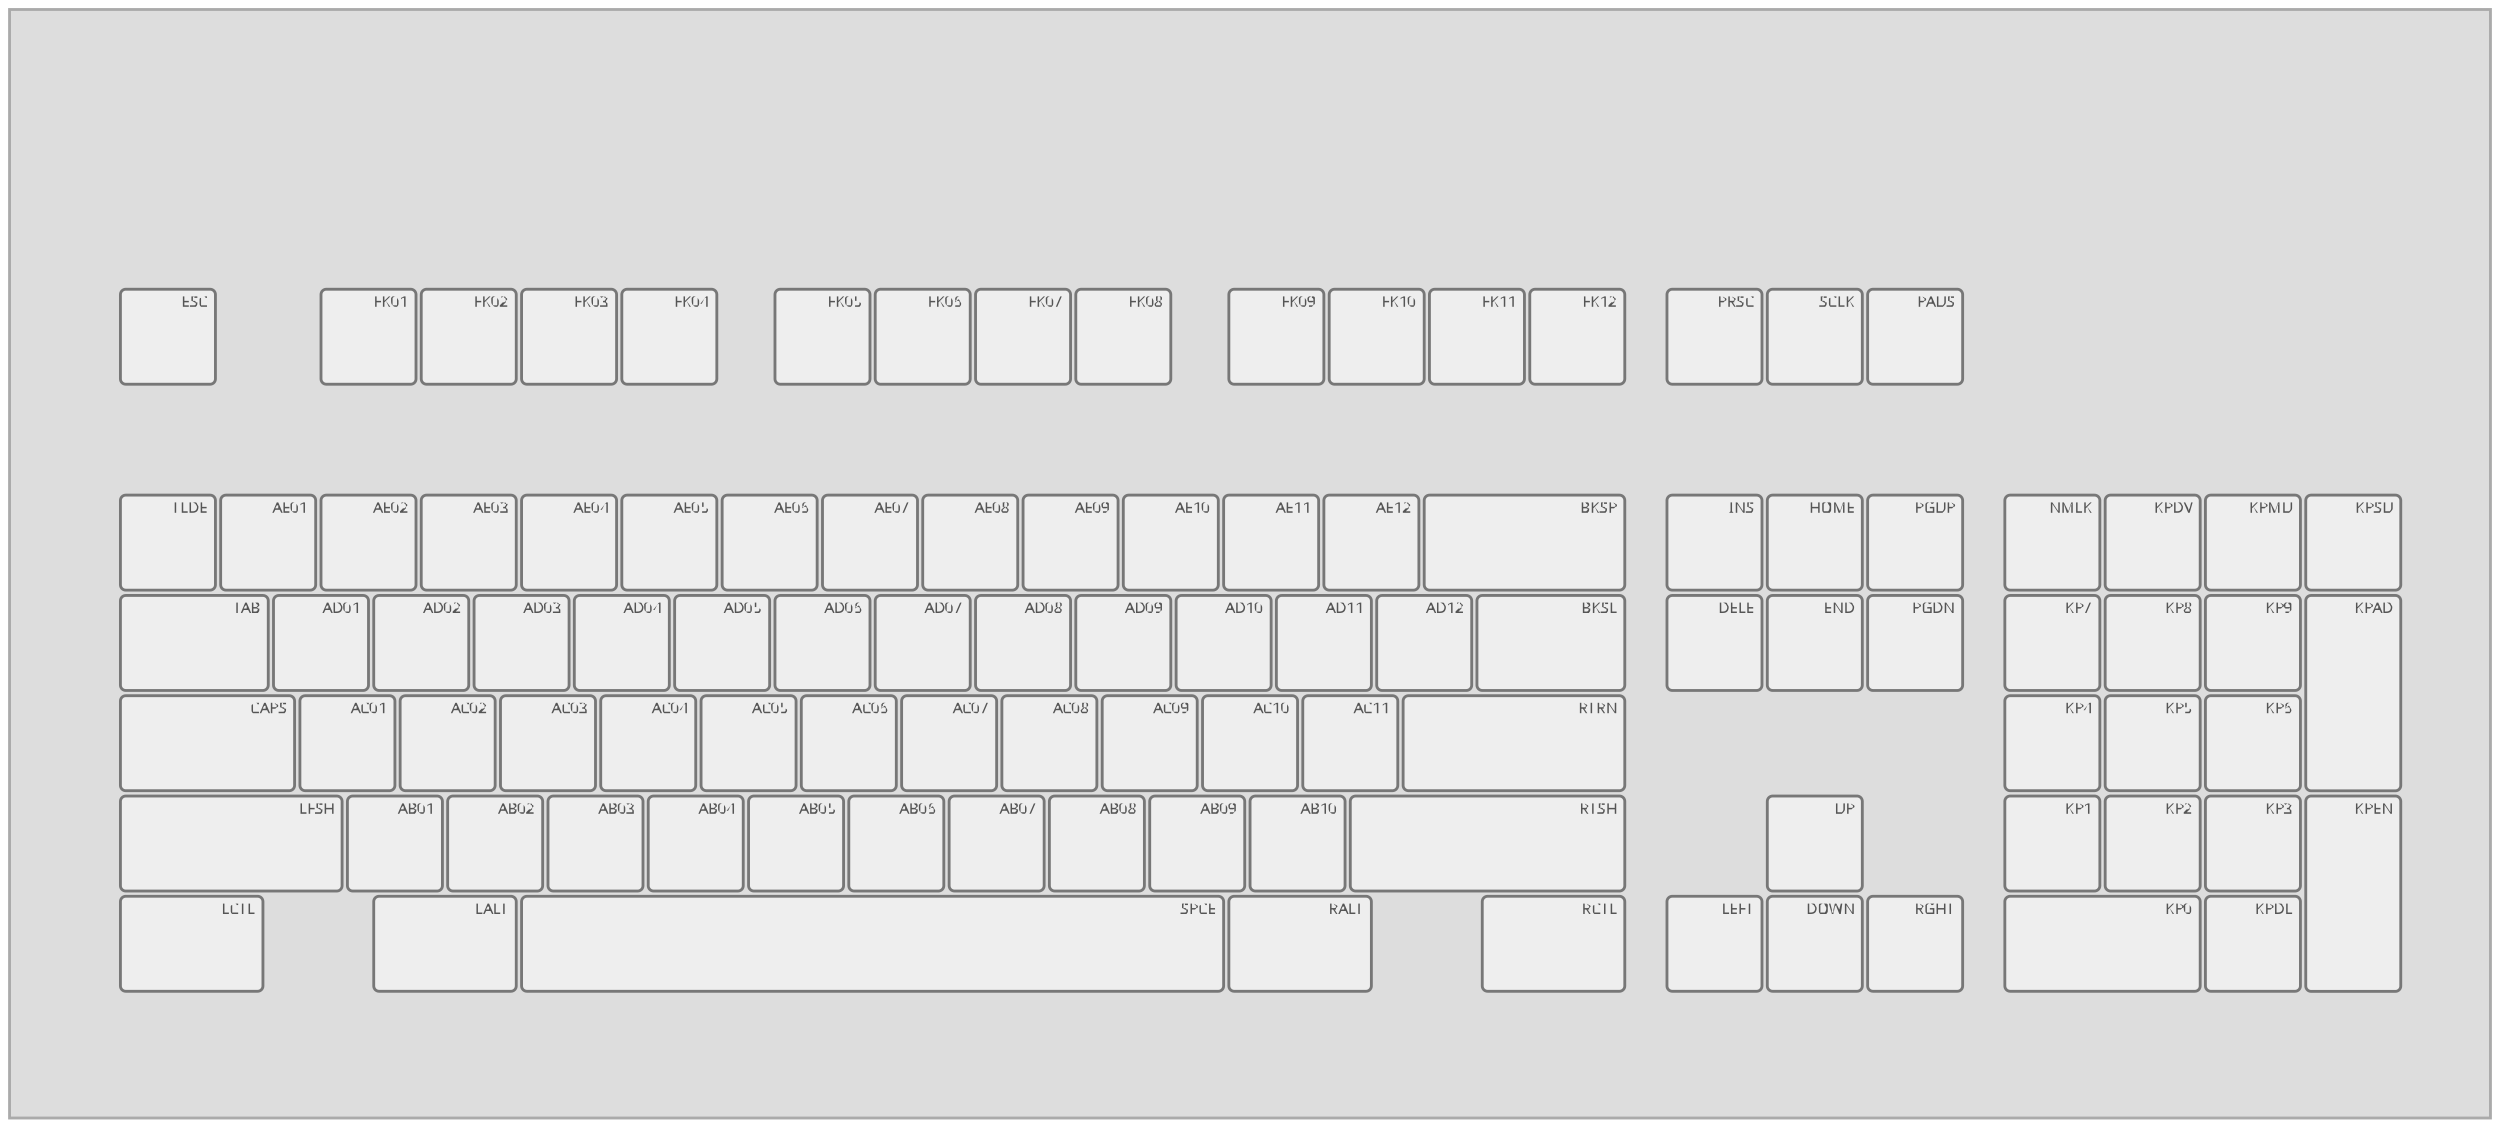
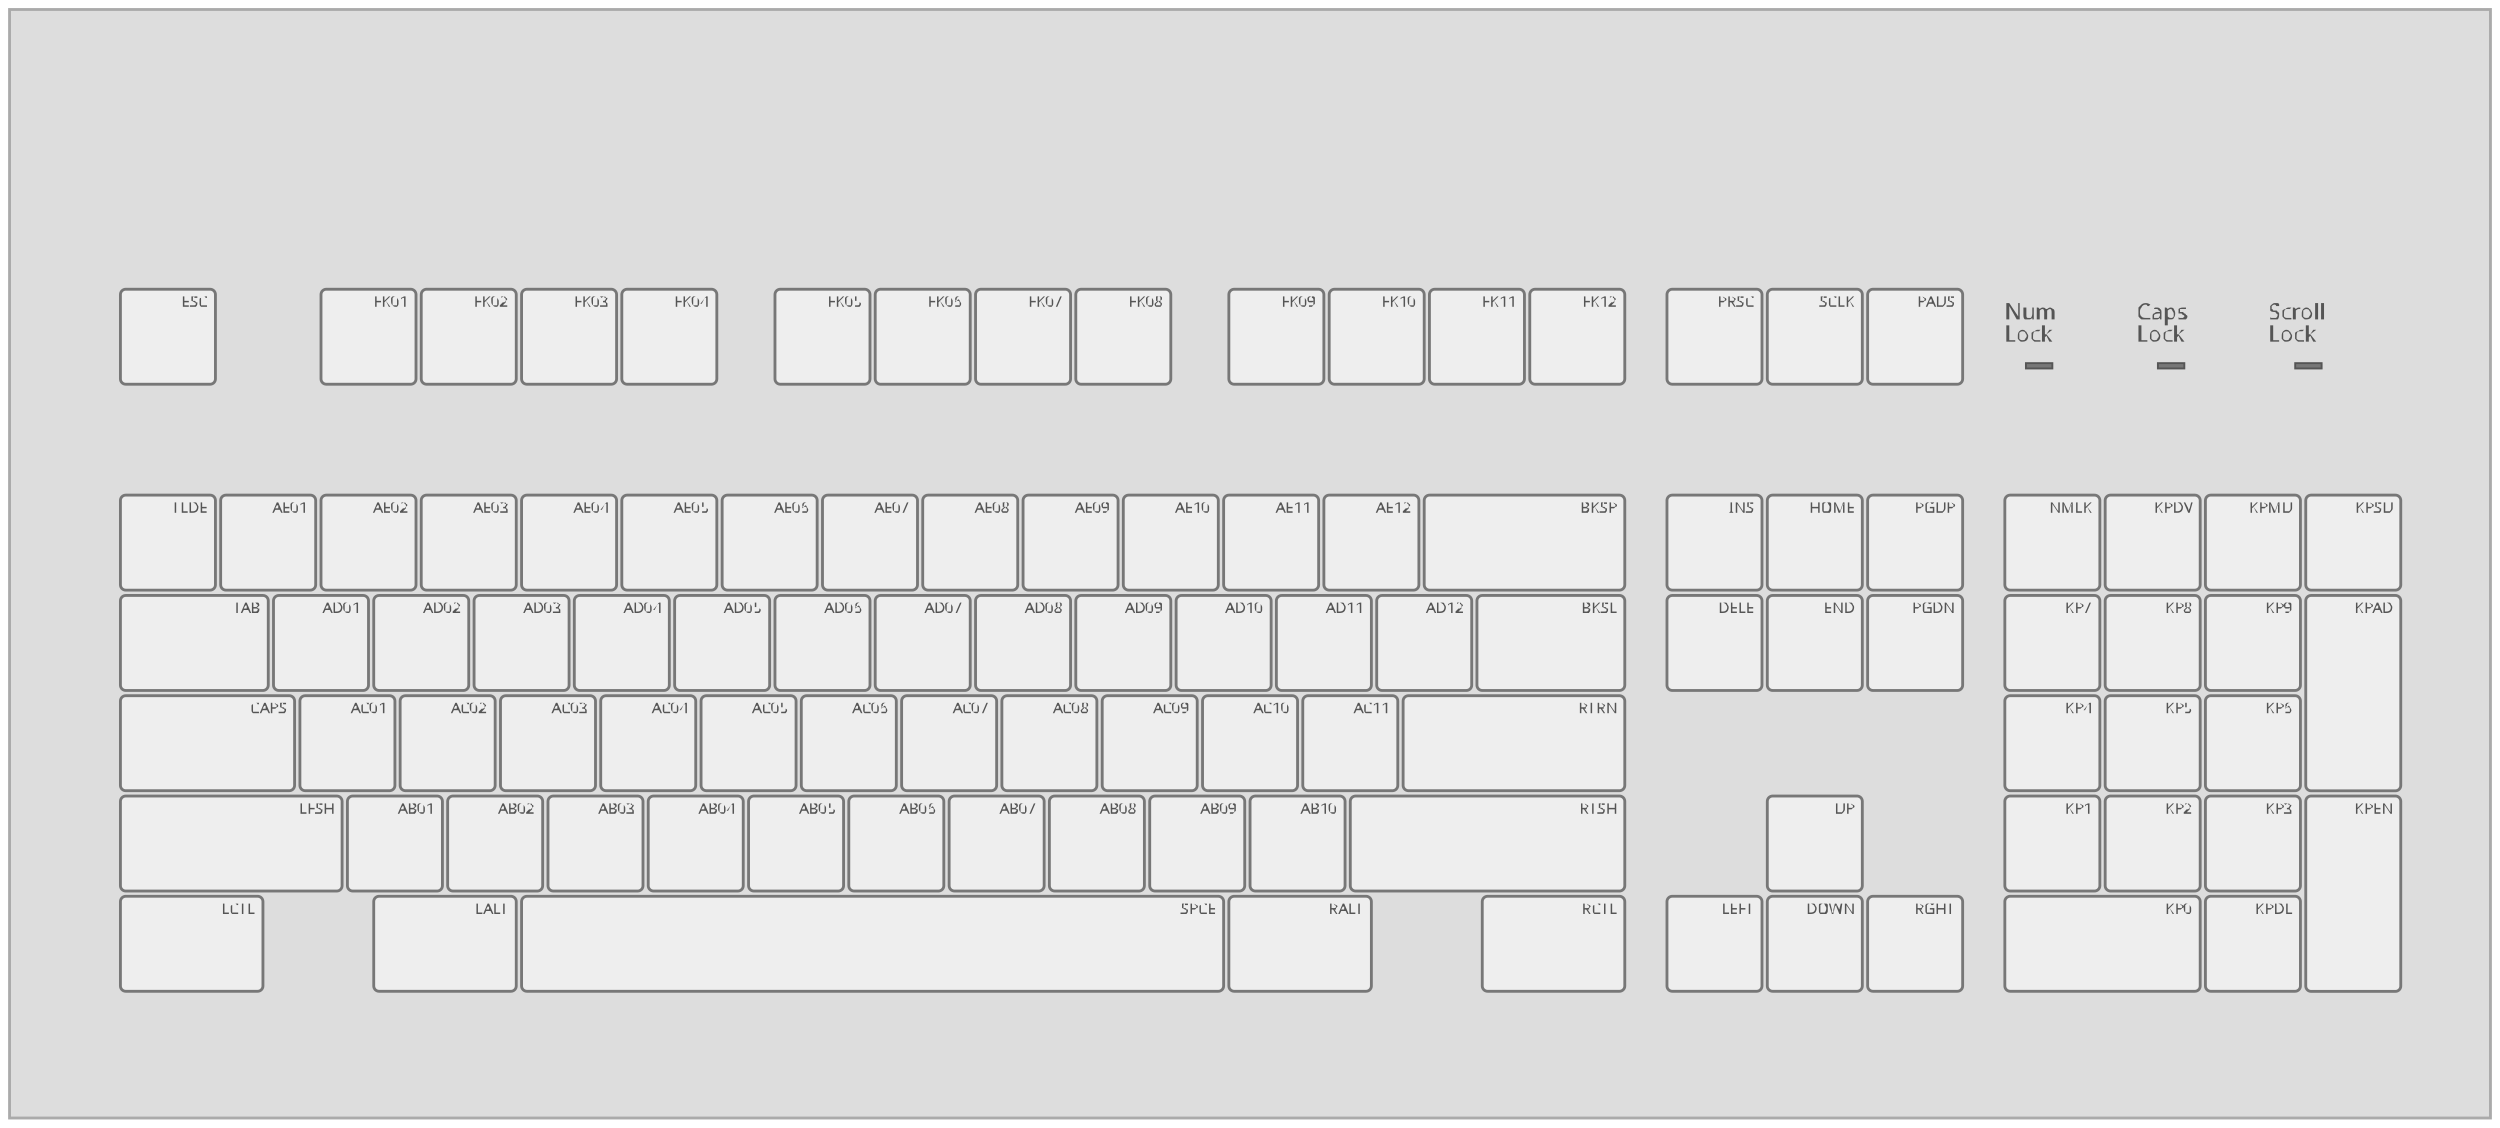
<svg xmlns="http://www.w3.org/2000/svg" width="1578.667" height="712" viewBox="-0.1 -0.1 26.311 11.867">
-   <style>.keyboard-frame { fill: var(--doodad-fill, #ddd); stroke: #aaa; stroke-width: 0.03; }.key { fill: var(--key-fill, #eee); stroke: #777; stroke-width: 0.03; }.key-id { fill: var(--key-id-fill, #555); font: 0.16px sans-serif; pointer-events: none; }</style>
+   <style>.keyboard-frame { fill: var(--doodad-fill, #ddd); stroke: #aaa; stroke-width: 0.03; }.key { fill: var(--key-fill, #eee); stroke: #777; stroke-width: 0.03; }.key-id { fill: var(--key-id-fill, #555); font: 0.16px sans-serif; pointer-events: none; }.indicator { fill: var(--indicator-off-fill, #777); stroke: #555; stroke-width: 0.02; }.label { fill: var(--label-fill, #555); font-family: sans-serif; pointer-events: none; }</style>
  <g id="keyboard-geometry">
    <g id="keyboard-decorations">
      <rect class="keyboard-frame" x="0" y="0" width="26.111" height="11.667" />
+       <rect class="indicator" id="indicator-Num-Lock" x="21.222" y="3.722" width="0.278" height="0.056" style="--indicator-off-fill: #1e4d2b" />
+       <rect class="indicator" id="indicator-Caps-Lock" x="22.611" y="3.722" width="0.278" height="0.056" style="--indicator-off-fill: #1e4d2b" />
+       <rect class="indicator" id="indicator-Scroll-Lock" x="24.056" y="3.722" width="0.278" height="0.056" style="--indicator-off-fill: #1e4d2b" />
+       <text class="label" id="label-NumLockLabel" x="21" y="3.172" text-anchor="start" dominant-baseline="central" font-size="0.233" style="--label-fill: #333">
+         <tspan x="21" dy="0">Num</tspan>
+         <tspan x="21" dy="0.233">Lock</tspan>
+       </text>
+       <text class="label" id="label-CapsLockLabel" x="22.389" y="3.172" text-anchor="start" dominant-baseline="central" font-size="0.233" style="--label-fill: #333">
+         <tspan x="22.389" dy="0">Caps</tspan>
+         <tspan x="22.389" dy="0.233">Lock</tspan>
+       </text>
+       <text class="label" id="label-ScrollLockLabel" x="23.778" y="3.172" text-anchor="start" dominant-baseline="central" font-size="0.233" style="--label-fill: #333">
+         <tspan x="23.778" dy="0">Scroll</tspan>
+         <tspan x="23.778" dy="0.233">Lock</tspan>
+       </text>
    </g>
    <g id="keys">
      <g id="key-ESC" data-key-id="ESC" data-kbd-keycode="1">
        <rect class="key" x="1.167" y="2.944" width="1" height="1" rx="0.056" ry="0.056" style="--key-fill: #555" />
      </g>
      <g id="key-FK01" data-key-id="FK01" data-kbd-keycode="59">
        <rect class="key" x="3.278" y="2.944" width="1" height="1" rx="0.056" ry="0.056" />
      </g>
      <g id="key-FK02" data-key-id="FK02" data-kbd-keycode="60">
        <rect class="key" x="4.333" y="2.944" width="1" height="1" rx="0.056" ry="0.056" />
      </g>
      <g id="key-FK03" data-key-id="FK03" data-kbd-keycode="61">
        <rect class="key" x="5.389" y="2.944" width="1" height="1" rx="0.056" ry="0.056" />
      </g>
      <g id="key-FK04" data-key-id="FK04" data-kbd-keycode="62">
        <rect class="key" x="6.444" y="2.944" width="1" height="1" rx="0.056" ry="0.056" />
      </g>
      <g id="key-FK05" data-key-id="FK05" data-kbd-keycode="63">
        <rect class="key" x="8.056" y="2.944" width="1" height="1" rx="0.056" ry="0.056" />
      </g>
      <g id="key-FK06" data-key-id="FK06" data-kbd-keycode="64">
        <rect class="key" x="9.111" y="2.944" width="1" height="1" rx="0.056" ry="0.056" />
      </g>
      <g id="key-FK07" data-key-id="FK07" data-kbd-keycode="65">
        <rect class="key" x="10.167" y="2.944" width="1" height="1" rx="0.056" ry="0.056" />
      </g>
      <g id="key-FK08" data-key-id="FK08" data-kbd-keycode="66">
        <rect class="key" x="11.222" y="2.944" width="1" height="1" rx="0.056" ry="0.056" />
      </g>
      <g id="key-FK09" data-key-id="FK09" data-kbd-keycode="67">
        <rect class="key" x="12.833" y="2.944" width="1" height="1" rx="0.056" ry="0.056" />
      </g>
      <g id="key-FK10" data-key-id="FK10" data-kbd-keycode="68">
        <rect class="key" x="13.889" y="2.944" width="1" height="1" rx="0.056" ry="0.056" />
      </g>
      <g id="key-FK11" data-key-id="FK11" data-kbd-keycode="87">
        <rect class="key" x="14.944" y="2.944" width="1" height="1" rx="0.056" ry="0.056" />
      </g>
      <g id="key-FK12" data-key-id="FK12" data-kbd-keycode="88">
        <rect class="key" x="16" y="2.944" width="1" height="1" rx="0.056" ry="0.056" />
      </g>
      <g id="key-PRSC" data-key-id="PRSC" data-kbd-keycode="99">
        <rect class="key" x="17.444" y="2.944" width="1" height="1" rx="0.056" ry="0.056" />
      </g>
      <g id="key-SCLK" data-key-id="SCLK" data-kbd-keycode="70">
        <rect class="key" x="18.5" y="2.944" width="1" height="1" rx="0.056" ry="0.056" />
      </g>
      <g id="key-PAUS" data-key-id="PAUS" data-kbd-keycode="119">
        <rect class="key" x="19.556" y="2.944" width="1" height="1" rx="0.056" ry="0.056" />
      </g>
      <g id="key-TLDE" data-key-id="TLDE" data-kbd-keycode="41">
        <rect class="key" x="1.167" y="5.111" width="1" height="1" rx="0.056" ry="0.056" />
      </g>
      <g id="key-AE01" data-key-id="AE01" data-kbd-keycode="2">
        <rect class="key" x="2.222" y="5.111" width="1" height="1" rx="0.056" ry="0.056" />
      </g>
      <g id="key-AE02" data-key-id="AE02" data-kbd-keycode="3">
        <rect class="key" x="3.278" y="5.111" width="1" height="1" rx="0.056" ry="0.056" />
      </g>
      <g id="key-AE03" data-key-id="AE03" data-kbd-keycode="4">
        <rect class="key" x="4.333" y="5.111" width="1" height="1" rx="0.056" ry="0.056" />
      </g>
      <g id="key-AE04" data-key-id="AE04" data-kbd-keycode="5">
        <rect class="key" x="5.389" y="5.111" width="1" height="1" rx="0.056" ry="0.056" />
      </g>
      <g id="key-AE05" data-key-id="AE05" data-kbd-keycode="6">
        <rect class="key" x="6.444" y="5.111" width="1" height="1" rx="0.056" ry="0.056" />
      </g>
      <g id="key-AE06" data-key-id="AE06" data-kbd-keycode="7">
        <rect class="key" x="7.5" y="5.111" width="1" height="1" rx="0.056" ry="0.056" />
      </g>
      <g id="key-AE07" data-key-id="AE07" data-kbd-keycode="8">
        <rect class="key" x="8.556" y="5.111" width="1" height="1" rx="0.056" ry="0.056" />
      </g>
      <g id="key-AE08" data-key-id="AE08" data-kbd-keycode="9">
        <rect class="key" x="9.611" y="5.111" width="1" height="1" rx="0.056" ry="0.056" />
      </g>
      <g id="key-AE09" data-key-id="AE09" data-kbd-keycode="10">
        <rect class="key" x="10.667" y="5.111" width="1" height="1" rx="0.056" ry="0.056" />
      </g>
      <g id="key-AE10" data-key-id="AE10" data-kbd-keycode="11">
        <rect class="key" x="11.722" y="5.111" width="1" height="1" rx="0.056" ry="0.056" />
      </g>
      <g id="key-AE11" data-key-id="AE11" data-kbd-keycode="12">
        <rect class="key" x="12.778" y="5.111" width="1" height="1" rx="0.056" ry="0.056" />
      </g>
      <g id="key-AE12" data-key-id="AE12" data-kbd-keycode="13">
        <rect class="key" x="13.833" y="5.111" width="1" height="1" rx="0.056" ry="0.056" />
      </g>
      <g id="key-BKSP" data-key-id="BKSP" data-kbd-keycode="14">
        <rect class="key" x="14.889" y="5.111" width="2.111" height="1" rx="0.056" ry="0.056" style="--key-fill: #555" />
      </g>
      <g id="key-TAB" data-key-id="TAB" data-kbd-keycode="15">
        <rect class="key" x="1.167" y="6.167" width="1.556" height="1" rx="0.056" ry="0.056" style="--key-fill: #555" />
      </g>
      <g id="key-AD01" data-key-id="AD01" data-kbd-keycode="16">
        <rect class="key" x="2.778" y="6.167" width="1" height="1" rx="0.056" ry="0.056" />
      </g>
      <g id="key-AD02" data-key-id="AD02" data-kbd-keycode="17">
        <rect class="key" x="3.833" y="6.167" width="1" height="1" rx="0.056" ry="0.056" />
      </g>
      <g id="key-AD03" data-key-id="AD03" data-kbd-keycode="18">
        <rect class="key" x="4.889" y="6.167" width="1" height="1" rx="0.056" ry="0.056" />
      </g>
      <g id="key-AD04" data-key-id="AD04" data-kbd-keycode="19">
        <rect class="key" x="5.944" y="6.167" width="1" height="1" rx="0.056" ry="0.056" />
      </g>
      <g id="key-AD05" data-key-id="AD05" data-kbd-keycode="20">
        <rect class="key" x="7" y="6.167" width="1" height="1" rx="0.056" ry="0.056" />
      </g>
      <g id="key-AD06" data-key-id="AD06" data-kbd-keycode="21">
        <rect class="key" x="8.056" y="6.167" width="1" height="1" rx="0.056" ry="0.056" />
      </g>
      <g id="key-AD07" data-key-id="AD07" data-kbd-keycode="22">
        <rect class="key" x="9.111" y="6.167" width="1" height="1" rx="0.056" ry="0.056" />
      </g>
      <g id="key-AD08" data-key-id="AD08" data-kbd-keycode="23">
        <rect class="key" x="10.167" y="6.167" width="1" height="1" rx="0.056" ry="0.056" />
      </g>
      <g id="key-AD09" data-key-id="AD09" data-kbd-keycode="24">
        <rect class="key" x="11.222" y="6.167" width="1" height="1" rx="0.056" ry="0.056" />
      </g>
      <g id="key-AD10" data-key-id="AD10" data-kbd-keycode="25">
        <rect class="key" x="12.278" y="6.167" width="1" height="1" rx="0.056" ry="0.056" />
      </g>
      <g id="key-AD11" data-key-id="AD11" data-kbd-keycode="26">
        <rect class="key" x="13.333" y="6.167" width="1" height="1" rx="0.056" ry="0.056" />
      </g>
      <g id="key-AD12" data-key-id="AD12" data-kbd-keycode="27">
        <rect class="key" x="14.389" y="6.167" width="1" height="1" rx="0.056" ry="0.056" />
      </g>
      <g id="key-BKSL" data-key-id="BKSL" data-kbd-keycode="43">
        <rect class="key" x="15.444" y="6.167" width="1.556" height="1" rx="0.056" ry="0.056" />
      </g>
      <g id="key-CAPS" data-key-id="CAPS" data-kbd-keycode="58">
        <rect class="key" x="1.167" y="7.222" width="1.833" height="1" rx="0.056" ry="0.056" style="--key-fill: #555" />
      </g>
      <g id="key-AC01" data-key-id="AC01" data-kbd-keycode="30">
        <rect class="key" x="3.056" y="7.222" width="1" height="1" rx="0.056" ry="0.056" />
      </g>
      <g id="key-AC02" data-key-id="AC02" data-kbd-keycode="31">
        <rect class="key" x="4.111" y="7.222" width="1" height="1" rx="0.056" ry="0.056" />
      </g>
      <g id="key-AC03" data-key-id="AC03" data-kbd-keycode="32">
        <rect class="key" x="5.167" y="7.222" width="1" height="1" rx="0.056" ry="0.056" />
      </g>
      <g id="key-AC04" data-key-id="AC04" data-kbd-keycode="33">
        <rect class="key" x="6.222" y="7.222" width="1" height="1" rx="0.056" ry="0.056" />
      </g>
      <g id="key-AC05" data-key-id="AC05" data-kbd-keycode="34">
        <rect class="key" x="7.278" y="7.222" width="1" height="1" rx="0.056" ry="0.056" />
      </g>
      <g id="key-AC06" data-key-id="AC06" data-kbd-keycode="35">
        <rect class="key" x="8.333" y="7.222" width="1" height="1" rx="0.056" ry="0.056" />
      </g>
      <g id="key-AC07" data-key-id="AC07" data-kbd-keycode="36">
        <rect class="key" x="9.389" y="7.222" width="1" height="1" rx="0.056" ry="0.056" />
      </g>
      <g id="key-AC08" data-key-id="AC08" data-kbd-keycode="37">
        <rect class="key" x="10.444" y="7.222" width="1" height="1" rx="0.056" ry="0.056" />
      </g>
      <g id="key-AC09" data-key-id="AC09" data-kbd-keycode="38">
        <rect class="key" x="11.5" y="7.222" width="1" height="1" rx="0.056" ry="0.056" />
      </g>
      <g id="key-AC10" data-key-id="AC10" data-kbd-keycode="39">
        <rect class="key" x="12.556" y="7.222" width="1" height="1" rx="0.056" ry="0.056" />
      </g>
      <g id="key-AC11" data-key-id="AC11" data-kbd-keycode="40">
        <rect class="key" x="13.611" y="7.222" width="1" height="1" rx="0.056" ry="0.056" />
      </g>
      <g id="key-RTRN" data-key-id="RTRN" data-kbd-keycode="28">
        <rect class="key" x="14.667" y="7.222" width="2.333" height="1" rx="0.056" ry="0.056" style="--key-fill: #555" />
      </g>
      <g id="key-LFSH" data-key-id="LFSH" data-kbd-keycode="42">
        <rect class="key" x="1.167" y="8.278" width="2.333" height="1" rx="0.056" ry="0.056" style="--key-fill: #555" />
      </g>
      <g id="key-AB01" data-key-id="AB01" data-kbd-keycode="44">
        <rect class="key" x="3.556" y="8.278" width="1" height="1" rx="0.056" ry="0.056" />
      </g>
      <g id="key-AB02" data-key-id="AB02" data-kbd-keycode="45">
        <rect class="key" x="4.611" y="8.278" width="1" height="1" rx="0.056" ry="0.056" />
      </g>
      <g id="key-AB03" data-key-id="AB03" data-kbd-keycode="46">
        <rect class="key" x="5.667" y="8.278" width="1" height="1" rx="0.056" ry="0.056" />
      </g>
      <g id="key-AB04" data-key-id="AB04" data-kbd-keycode="47">
        <rect class="key" x="6.722" y="8.278" width="1" height="1" rx="0.056" ry="0.056" />
      </g>
      <g id="key-AB05" data-key-id="AB05" data-kbd-keycode="48">
        <rect class="key" x="7.778" y="8.278" width="1" height="1" rx="0.056" ry="0.056" />
      </g>
      <g id="key-AB06" data-key-id="AB06" data-kbd-keycode="49">
        <rect class="key" x="8.833" y="8.278" width="1" height="1" rx="0.056" ry="0.056" />
      </g>
      <g id="key-AB07" data-key-id="AB07" data-kbd-keycode="50">
        <rect class="key" x="9.889" y="8.278" width="1" height="1" rx="0.056" ry="0.056" />
      </g>
      <g id="key-AB08" data-key-id="AB08" data-kbd-keycode="51">
        <rect class="key" x="10.944" y="8.278" width="1" height="1" rx="0.056" ry="0.056" />
      </g>
      <g id="key-AB09" data-key-id="AB09" data-kbd-keycode="52">
        <rect class="key" x="12" y="8.278" width="1" height="1" rx="0.056" ry="0.056" />
      </g>
      <g id="key-AB10" data-key-id="AB10" data-kbd-keycode="53">
        <rect class="key" x="13.056" y="8.278" width="1" height="1" rx="0.056" ry="0.056" />
      </g>
      <g id="key-RTSH" data-key-id="RTSH" data-kbd-keycode="54">
        <rect class="key" x="14.111" y="8.278" width="2.889" height="1" rx="0.056" ry="0.056" style="--key-fill: #555" />
      </g>
      <g id="key-LCTL" data-key-id="LCTL" data-kbd-keycode="29">
        <rect class="key" x="1.167" y="9.333" width="1.5" height="1" rx="0.056" ry="0.056" style="--key-fill: #555" />
      </g>
      <g id="key-LALT" data-key-id="LALT" data-kbd-keycode="56">
        <rect class="key" x="3.833" y="9.333" width="1.5" height="1" rx="0.056" ry="0.056" style="--key-fill: #555" />
      </g>
      <g id="key-SPCE" data-key-id="SPCE" data-kbd-keycode="57">
        <rect class="key" x="5.389" y="9.333" width="7.389" height="1" rx="0.056" ry="0.056" style="--key-fill: #f6f6f6" />
      </g>
      <g id="key-RALT" data-key-id="RALT" data-kbd-keycode="100">
        <rect class="key" x="12.833" y="9.333" width="1.5" height="1" rx="0.056" ry="0.056" style="--key-fill: #555" />
      </g>
      <g id="key-RCTL" data-key-id="RCTL" data-kbd-keycode="97">
        <rect class="key" x="15.5" y="9.333" width="1.5" height="1" rx="0.056" ry="0.056" style="--key-fill: #555" />
      </g>
      <g id="key-INS" data-key-id="INS" data-kbd-keycode="110">
        <rect class="key" x="17.444" y="5.111" width="1" height="1" rx="0.056" ry="0.056" style="--key-fill: #555" />
      </g>
      <g id="key-HOME" data-key-id="HOME" data-kbd-keycode="102">
        <rect class="key" x="18.5" y="5.111" width="1" height="1" rx="0.056" ry="0.056" style="--key-fill: #555" />
      </g>
      <g id="key-PGUP" data-key-id="PGUP" data-kbd-keycode="104">
        <rect class="key" x="19.556" y="5.111" width="1" height="1" rx="0.056" ry="0.056" style="--key-fill: #555" />
      </g>
      <g id="key-DELE" data-key-id="DELE" data-kbd-keycode="111">
        <rect class="key" x="17.444" y="6.167" width="1" height="1" rx="0.056" ry="0.056" style="--key-fill: #555" />
      </g>
      <g id="key-END" data-key-id="END" data-kbd-keycode="107">
        <rect class="key" x="18.5" y="6.167" width="1" height="1" rx="0.056" ry="0.056" style="--key-fill: #555" />
      </g>
      <g id="key-PGDN" data-key-id="PGDN" data-kbd-keycode="109">
        <rect class="key" x="19.556" y="6.167" width="1" height="1" rx="0.056" ry="0.056" style="--key-fill: #555" />
      </g>
      <g id="key-UP" data-key-id="UP" data-kbd-keycode="103">
        <rect class="key" x="18.5" y="8.278" width="1" height="1" rx="0.056" ry="0.056" style="--key-fill: #555" />
      </g>
      <g id="key-LEFT" data-key-id="LEFT" data-kbd-keycode="105">
        <rect class="key" x="17.444" y="9.333" width="1" height="1" rx="0.056" ry="0.056" style="--key-fill: #555" />
      </g>
      <g id="key-DOWN" data-key-id="DOWN" data-kbd-keycode="108">
        <rect class="key" x="18.5" y="9.333" width="1" height="1" rx="0.056" ry="0.056" style="--key-fill: #555" />
      </g>
      <g id="key-RGHT" data-key-id="RGHT" data-kbd-keycode="106">
        <rect class="key" x="19.556" y="9.333" width="1" height="1" rx="0.056" ry="0.056" style="--key-fill: #555" />
      </g>
      <g id="key-NMLK" data-key-id="NMLK" data-kbd-keycode="69">
        <rect class="key" x="21" y="5.111" width="1" height="1" rx="0.056" ry="0.056" style="--key-fill: #555" />
      </g>
      <g id="key-KPDV" data-key-id="KPDV" data-kbd-keycode="98">
        <rect class="key" x="22.056" y="5.111" width="1" height="1" rx="0.056" ry="0.056" style="--key-fill: #555" />
      </g>
      <g id="key-KPMU" data-key-id="KPMU" data-kbd-keycode="55">
        <rect class="key" x="23.111" y="5.111" width="1" height="1" rx="0.056" ry="0.056" style="--key-fill: #555" />
      </g>
      <g id="key-KPSU" data-key-id="KPSU" data-kbd-keycode="74">
        <rect class="key" x="24.167" y="5.111" width="1" height="1" rx="0.056" ry="0.056" style="--key-fill: #555" />
      </g>
      <g id="key-KP7" data-key-id="KP7" data-kbd-keycode="71">
        <rect class="key" x="21" y="6.167" width="1" height="1" rx="0.056" ry="0.056" />
      </g>
      <g id="key-KP8" data-key-id="KP8" data-kbd-keycode="72">
        <rect class="key" x="22.056" y="6.167" width="1" height="1" rx="0.056" ry="0.056" />
      </g>
      <g id="key-KP9" data-key-id="KP9" data-kbd-keycode="73">
        <rect class="key" x="23.111" y="6.167" width="1" height="1" rx="0.056" ry="0.056" />
      </g>
      <g id="key-KPAD" data-key-id="KPAD" data-kbd-keycode="78">
        <rect class="key" x="24.167" y="6.167" width="1" height="2.056" rx="0.056" ry="0.056" style="--key-fill: #555" />
      </g>
      <g id="key-KP4" data-key-id="KP4" data-kbd-keycode="75">
        <rect class="key" x="21" y="7.222" width="1" height="1" rx="0.056" ry="0.056" />
      </g>
      <g id="key-KP5" data-key-id="KP5" data-kbd-keycode="76">
        <rect class="key" x="22.056" y="7.222" width="1" height="1" rx="0.056" ry="0.056" />
      </g>
      <g id="key-KP6" data-key-id="KP6" data-kbd-keycode="77">
        <rect class="key" x="23.111" y="7.222" width="1" height="1" rx="0.056" ry="0.056" />
      </g>
      <g id="key-KP1" data-key-id="KP1" data-kbd-keycode="79">
        <rect class="key" x="21" y="8.278" width="1" height="1" rx="0.056" ry="0.056" />
      </g>
      <g id="key-KP2" data-key-id="KP2" data-kbd-keycode="80">
        <rect class="key" x="22.056" y="8.278" width="1" height="1" rx="0.056" ry="0.056" />
      </g>
      <g id="key-KP3" data-key-id="KP3" data-kbd-keycode="81">
        <rect class="key" x="23.111" y="8.278" width="1" height="1" rx="0.056" ry="0.056" />
      </g>
      <g id="key-KPEN" data-key-id="KPEN" data-kbd-keycode="96">
        <rect class="key" x="24.167" y="8.278" width="1" height="2.056" rx="0.056" ry="0.056" style="--key-fill: #555" />
      </g>
      <g id="key-KP0" data-key-id="KP0" data-kbd-keycode="82">
        <rect class="key" x="21" y="9.333" width="2.056" height="1" rx="0.056" ry="0.056" />
      </g>
      <g id="key-KPDL" data-key-id="KPDL" data-kbd-keycode="83">
        <rect class="key" x="23.111" y="9.333" width="1" height="1" rx="0.056" ry="0.056" />
      </g>
    </g>
  </g>
  <g id="factory-legends">
    <text class="key-id" x="2.087" y="3.004" text-anchor="end" dominant-baseline="hanging" style="--key-id-fill: #eee">ESC</text>
    <text class="key-id" x="4.198" y="3.004" text-anchor="end" dominant-baseline="hanging">FK01</text>
    <text class="key-id" x="5.253" y="3.004" text-anchor="end" dominant-baseline="hanging">FK02</text>
    <text class="key-id" x="6.309" y="3.004" text-anchor="end" dominant-baseline="hanging">FK03</text>
    <text class="key-id" x="7.364" y="3.004" text-anchor="end" dominant-baseline="hanging">FK04</text>
    <text class="key-id" x="8.976" y="3.004" text-anchor="end" dominant-baseline="hanging">FK05</text>
    <text class="key-id" x="10.031" y="3.004" text-anchor="end" dominant-baseline="hanging">FK06</text>
    <text class="key-id" x="11.087" y="3.004" text-anchor="end" dominant-baseline="hanging">FK07</text>
    <text class="key-id" x="12.142" y="3.004" text-anchor="end" dominant-baseline="hanging">FK08</text>
    <text class="key-id" x="13.753" y="3.004" text-anchor="end" dominant-baseline="hanging">FK09</text>
    <text class="key-id" x="14.809" y="3.004" text-anchor="end" dominant-baseline="hanging">FK10</text>
    <text class="key-id" x="15.864" y="3.004" text-anchor="end" dominant-baseline="hanging">FK11</text>
    <text class="key-id" x="16.92" y="3.004" text-anchor="end" dominant-baseline="hanging">FK12</text>
    <text class="key-id" x="18.364" y="3.004" text-anchor="end" dominant-baseline="hanging">PRSC</text>
    <text class="key-id" x="19.42" y="3.004" text-anchor="end" dominant-baseline="hanging">SCLK</text>
    <text class="key-id" x="20.476" y="3.004" text-anchor="end" dominant-baseline="hanging">PAUS</text>
    <text class="key-id" x="2.087" y="5.171" text-anchor="end" dominant-baseline="hanging">TLDE</text>
    <text class="key-id" x="3.142" y="5.171" text-anchor="end" dominant-baseline="hanging">AE01</text>
    <text class="key-id" x="4.198" y="5.171" text-anchor="end" dominant-baseline="hanging">AE02</text>
    <text class="key-id" x="5.253" y="5.171" text-anchor="end" dominant-baseline="hanging">AE03</text>
    <text class="key-id" x="6.309" y="5.171" text-anchor="end" dominant-baseline="hanging">AE04</text>
    <text class="key-id" x="7.364" y="5.171" text-anchor="end" dominant-baseline="hanging">AE05</text>
    <text class="key-id" x="8.42" y="5.171" text-anchor="end" dominant-baseline="hanging">AE06</text>
    <text class="key-id" x="9.476" y="5.171" text-anchor="end" dominant-baseline="hanging">AE07</text>
    <text class="key-id" x="10.531" y="5.171" text-anchor="end" dominant-baseline="hanging">AE08</text>
    <text class="key-id" x="11.587" y="5.171" text-anchor="end" dominant-baseline="hanging">AE09</text>
    <text class="key-id" x="12.642" y="5.171" text-anchor="end" dominant-baseline="hanging">AE10</text>
    <text class="key-id" x="13.698" y="5.171" text-anchor="end" dominant-baseline="hanging">AE11</text>
    <text class="key-id" x="14.753" y="5.171" text-anchor="end" dominant-baseline="hanging">AE12</text>
    <text class="key-id" x="16.92" y="5.171" text-anchor="end" dominant-baseline="hanging" style="--key-id-fill: #eee">BKSP</text>
    <text class="key-id" x="2.642" y="6.227" text-anchor="end" dominant-baseline="hanging" style="--key-id-fill: #eee">TAB</text>
    <text class="key-id" x="3.698" y="6.227" text-anchor="end" dominant-baseline="hanging">AD01</text>
    <text class="key-id" x="4.753" y="6.227" text-anchor="end" dominant-baseline="hanging">AD02</text>
    <text class="key-id" x="5.809" y="6.227" text-anchor="end" dominant-baseline="hanging">AD03</text>
    <text class="key-id" x="6.864" y="6.227" text-anchor="end" dominant-baseline="hanging">AD04</text>
    <text class="key-id" x="7.92" y="6.227" text-anchor="end" dominant-baseline="hanging">AD05</text>
    <text class="key-id" x="8.976" y="6.227" text-anchor="end" dominant-baseline="hanging">AD06</text>
    <text class="key-id" x="10.031" y="6.227" text-anchor="end" dominant-baseline="hanging">AD07</text>
    <text class="key-id" x="11.087" y="6.227" text-anchor="end" dominant-baseline="hanging">AD08</text>
    <text class="key-id" x="12.142" y="6.227" text-anchor="end" dominant-baseline="hanging">AD09</text>
    <text class="key-id" x="13.198" y="6.227" text-anchor="end" dominant-baseline="hanging">AD10</text>
    <text class="key-id" x="14.253" y="6.227" text-anchor="end" dominant-baseline="hanging">AD11</text>
    <text class="key-id" x="15.309" y="6.227" text-anchor="end" dominant-baseline="hanging">AD12</text>
    <text class="key-id" x="16.92" y="6.227" text-anchor="end" dominant-baseline="hanging">BKSL</text>
    <text class="key-id" x="2.92" y="7.282" text-anchor="end" dominant-baseline="hanging" style="--key-id-fill: #eee">CAPS</text>
    <text class="key-id" x="3.976" y="7.282" text-anchor="end" dominant-baseline="hanging">AC01</text>
    <text class="key-id" x="5.031" y="7.282" text-anchor="end" dominant-baseline="hanging">AC02</text>
    <text class="key-id" x="6.087" y="7.282" text-anchor="end" dominant-baseline="hanging">AC03</text>
    <text class="key-id" x="7.142" y="7.282" text-anchor="end" dominant-baseline="hanging">AC04</text>
    <text class="key-id" x="8.198" y="7.282" text-anchor="end" dominant-baseline="hanging">AC05</text>
    <text class="key-id" x="9.253" y="7.282" text-anchor="end" dominant-baseline="hanging">AC06</text>
    <text class="key-id" x="10.309" y="7.282" text-anchor="end" dominant-baseline="hanging">AC07</text>
    <text class="key-id" x="11.364" y="7.282" text-anchor="end" dominant-baseline="hanging">AC08</text>
    <text class="key-id" x="12.42" y="7.282" text-anchor="end" dominant-baseline="hanging">AC09</text>
    <text class="key-id" x="13.476" y="7.282" text-anchor="end" dominant-baseline="hanging">AC10</text>
    <text class="key-id" x="14.531" y="7.282" text-anchor="end" dominant-baseline="hanging">AC11</text>
    <text class="key-id" x="16.92" y="7.282" text-anchor="end" dominant-baseline="hanging" style="--key-id-fill: #eee">RTRN</text>
    <text class="key-id" x="3.42" y="8.338" text-anchor="end" dominant-baseline="hanging" style="--key-id-fill: #eee">LFSH</text>
    <text class="key-id" x="4.476" y="8.338" text-anchor="end" dominant-baseline="hanging">AB01</text>
    <text class="key-id" x="5.531" y="8.338" text-anchor="end" dominant-baseline="hanging">AB02</text>
    <text class="key-id" x="6.587" y="8.338" text-anchor="end" dominant-baseline="hanging">AB03</text>
    <text class="key-id" x="7.642" y="8.338" text-anchor="end" dominant-baseline="hanging">AB04</text>
    <text class="key-id" x="8.698" y="8.338" text-anchor="end" dominant-baseline="hanging">AB05</text>
    <text class="key-id" x="9.753" y="8.338" text-anchor="end" dominant-baseline="hanging">AB06</text>
    <text class="key-id" x="10.809" y="8.338" text-anchor="end" dominant-baseline="hanging">AB07</text>
    <text class="key-id" x="11.864" y="8.338" text-anchor="end" dominant-baseline="hanging">AB08</text>
    <text class="key-id" x="12.92" y="8.338" text-anchor="end" dominant-baseline="hanging">AB09</text>
    <text class="key-id" x="13.976" y="8.338" text-anchor="end" dominant-baseline="hanging">AB10</text>
    <text class="key-id" x="16.92" y="8.338" text-anchor="end" dominant-baseline="hanging" style="--key-id-fill: #eee">RTSH</text>
    <text class="key-id" x="2.587" y="9.393" text-anchor="end" dominant-baseline="hanging" style="--key-id-fill: #eee">LCTL</text>
    <text class="key-id" x="5.253" y="9.393" text-anchor="end" dominant-baseline="hanging" style="--key-id-fill: #eee">LALT</text>
    <text class="key-id" x="12.698" y="9.393" text-anchor="end" dominant-baseline="hanging" style="--key-id-fill: #555">SPCE</text>
    <text class="key-id" x="14.253" y="9.393" text-anchor="end" dominant-baseline="hanging" style="--key-id-fill: #eee">RALT</text>
    <text class="key-id" x="16.92" y="9.393" text-anchor="end" dominant-baseline="hanging" style="--key-id-fill: #eee">RCTL</text>
    <text class="key-id" x="18.364" y="5.171" text-anchor="end" dominant-baseline="hanging" style="--key-id-fill: #eee">INS</text>
    <text class="key-id" x="19.42" y="5.171" text-anchor="end" dominant-baseline="hanging" style="--key-id-fill: #eee">HOME</text>
    <text class="key-id" x="20.476" y="5.171" text-anchor="end" dominant-baseline="hanging" style="--key-id-fill: #eee">PGUP</text>
    <text class="key-id" x="18.364" y="6.227" text-anchor="end" dominant-baseline="hanging" style="--key-id-fill: #eee">DELE</text>
    <text class="key-id" x="19.42" y="6.227" text-anchor="end" dominant-baseline="hanging" style="--key-id-fill: #eee">END</text>
    <text class="key-id" x="20.476" y="6.227" text-anchor="end" dominant-baseline="hanging" style="--key-id-fill: #eee">PGDN</text>
    <text class="key-id" x="19.42" y="8.338" text-anchor="end" dominant-baseline="hanging" style="--key-id-fill: #eee">UP</text>
    <text class="key-id" x="18.364" y="9.393" text-anchor="end" dominant-baseline="hanging" style="--key-id-fill: #eee">LEFT</text>
    <text class="key-id" x="19.42" y="9.393" text-anchor="end" dominant-baseline="hanging" style="--key-id-fill: #eee">DOWN</text>
    <text class="key-id" x="20.476" y="9.393" text-anchor="end" dominant-baseline="hanging" style="--key-id-fill: #eee">RGHT</text>
    <text class="key-id" x="21.92" y="5.171" text-anchor="end" dominant-baseline="hanging" style="--key-id-fill: #eee">NMLK</text>
    <text class="key-id" x="22.976" y="5.171" text-anchor="end" dominant-baseline="hanging" style="--key-id-fill: #eee">KPDV</text>
    <text class="key-id" x="24.031" y="5.171" text-anchor="end" dominant-baseline="hanging" style="--key-id-fill: #eee">KPMU</text>
    <text class="key-id" x="25.087" y="5.171" text-anchor="end" dominant-baseline="hanging" style="--key-id-fill: #eee">KPSU</text>
    <text class="key-id" x="21.92" y="6.227" text-anchor="end" dominant-baseline="hanging">KP7</text>
    <text class="key-id" x="22.976" y="6.227" text-anchor="end" dominant-baseline="hanging">KP8</text>
    <text class="key-id" x="24.031" y="6.227" text-anchor="end" dominant-baseline="hanging">KP9</text>
    <text class="key-id" x="25.087" y="6.227" text-anchor="end" dominant-baseline="hanging" style="--key-id-fill: #eee">KPAD</text>
    <text class="key-id" x="21.92" y="7.282" text-anchor="end" dominant-baseline="hanging">KP4</text>
    <text class="key-id" x="22.976" y="7.282" text-anchor="end" dominant-baseline="hanging">KP5</text>
    <text class="key-id" x="24.031" y="7.282" text-anchor="end" dominant-baseline="hanging">KP6</text>
    <text class="key-id" x="21.92" y="8.338" text-anchor="end" dominant-baseline="hanging">KP1</text>
    <text class="key-id" x="22.976" y="8.338" text-anchor="end" dominant-baseline="hanging">KP2</text>
    <text class="key-id" x="24.031" y="8.338" text-anchor="end" dominant-baseline="hanging">KP3</text>
    <text class="key-id" x="25.087" y="8.338" text-anchor="end" dominant-baseline="hanging" style="--key-id-fill: #eee">KPEN</text>
    <text class="key-id" x="22.976" y="9.393" text-anchor="end" dominant-baseline="hanging">KP0</text>
    <text class="key-id" x="24.031" y="9.393" text-anchor="end" dominant-baseline="hanging">KPDL</text>
  </g>
  <g id="overlay-legends" />
</svg>
